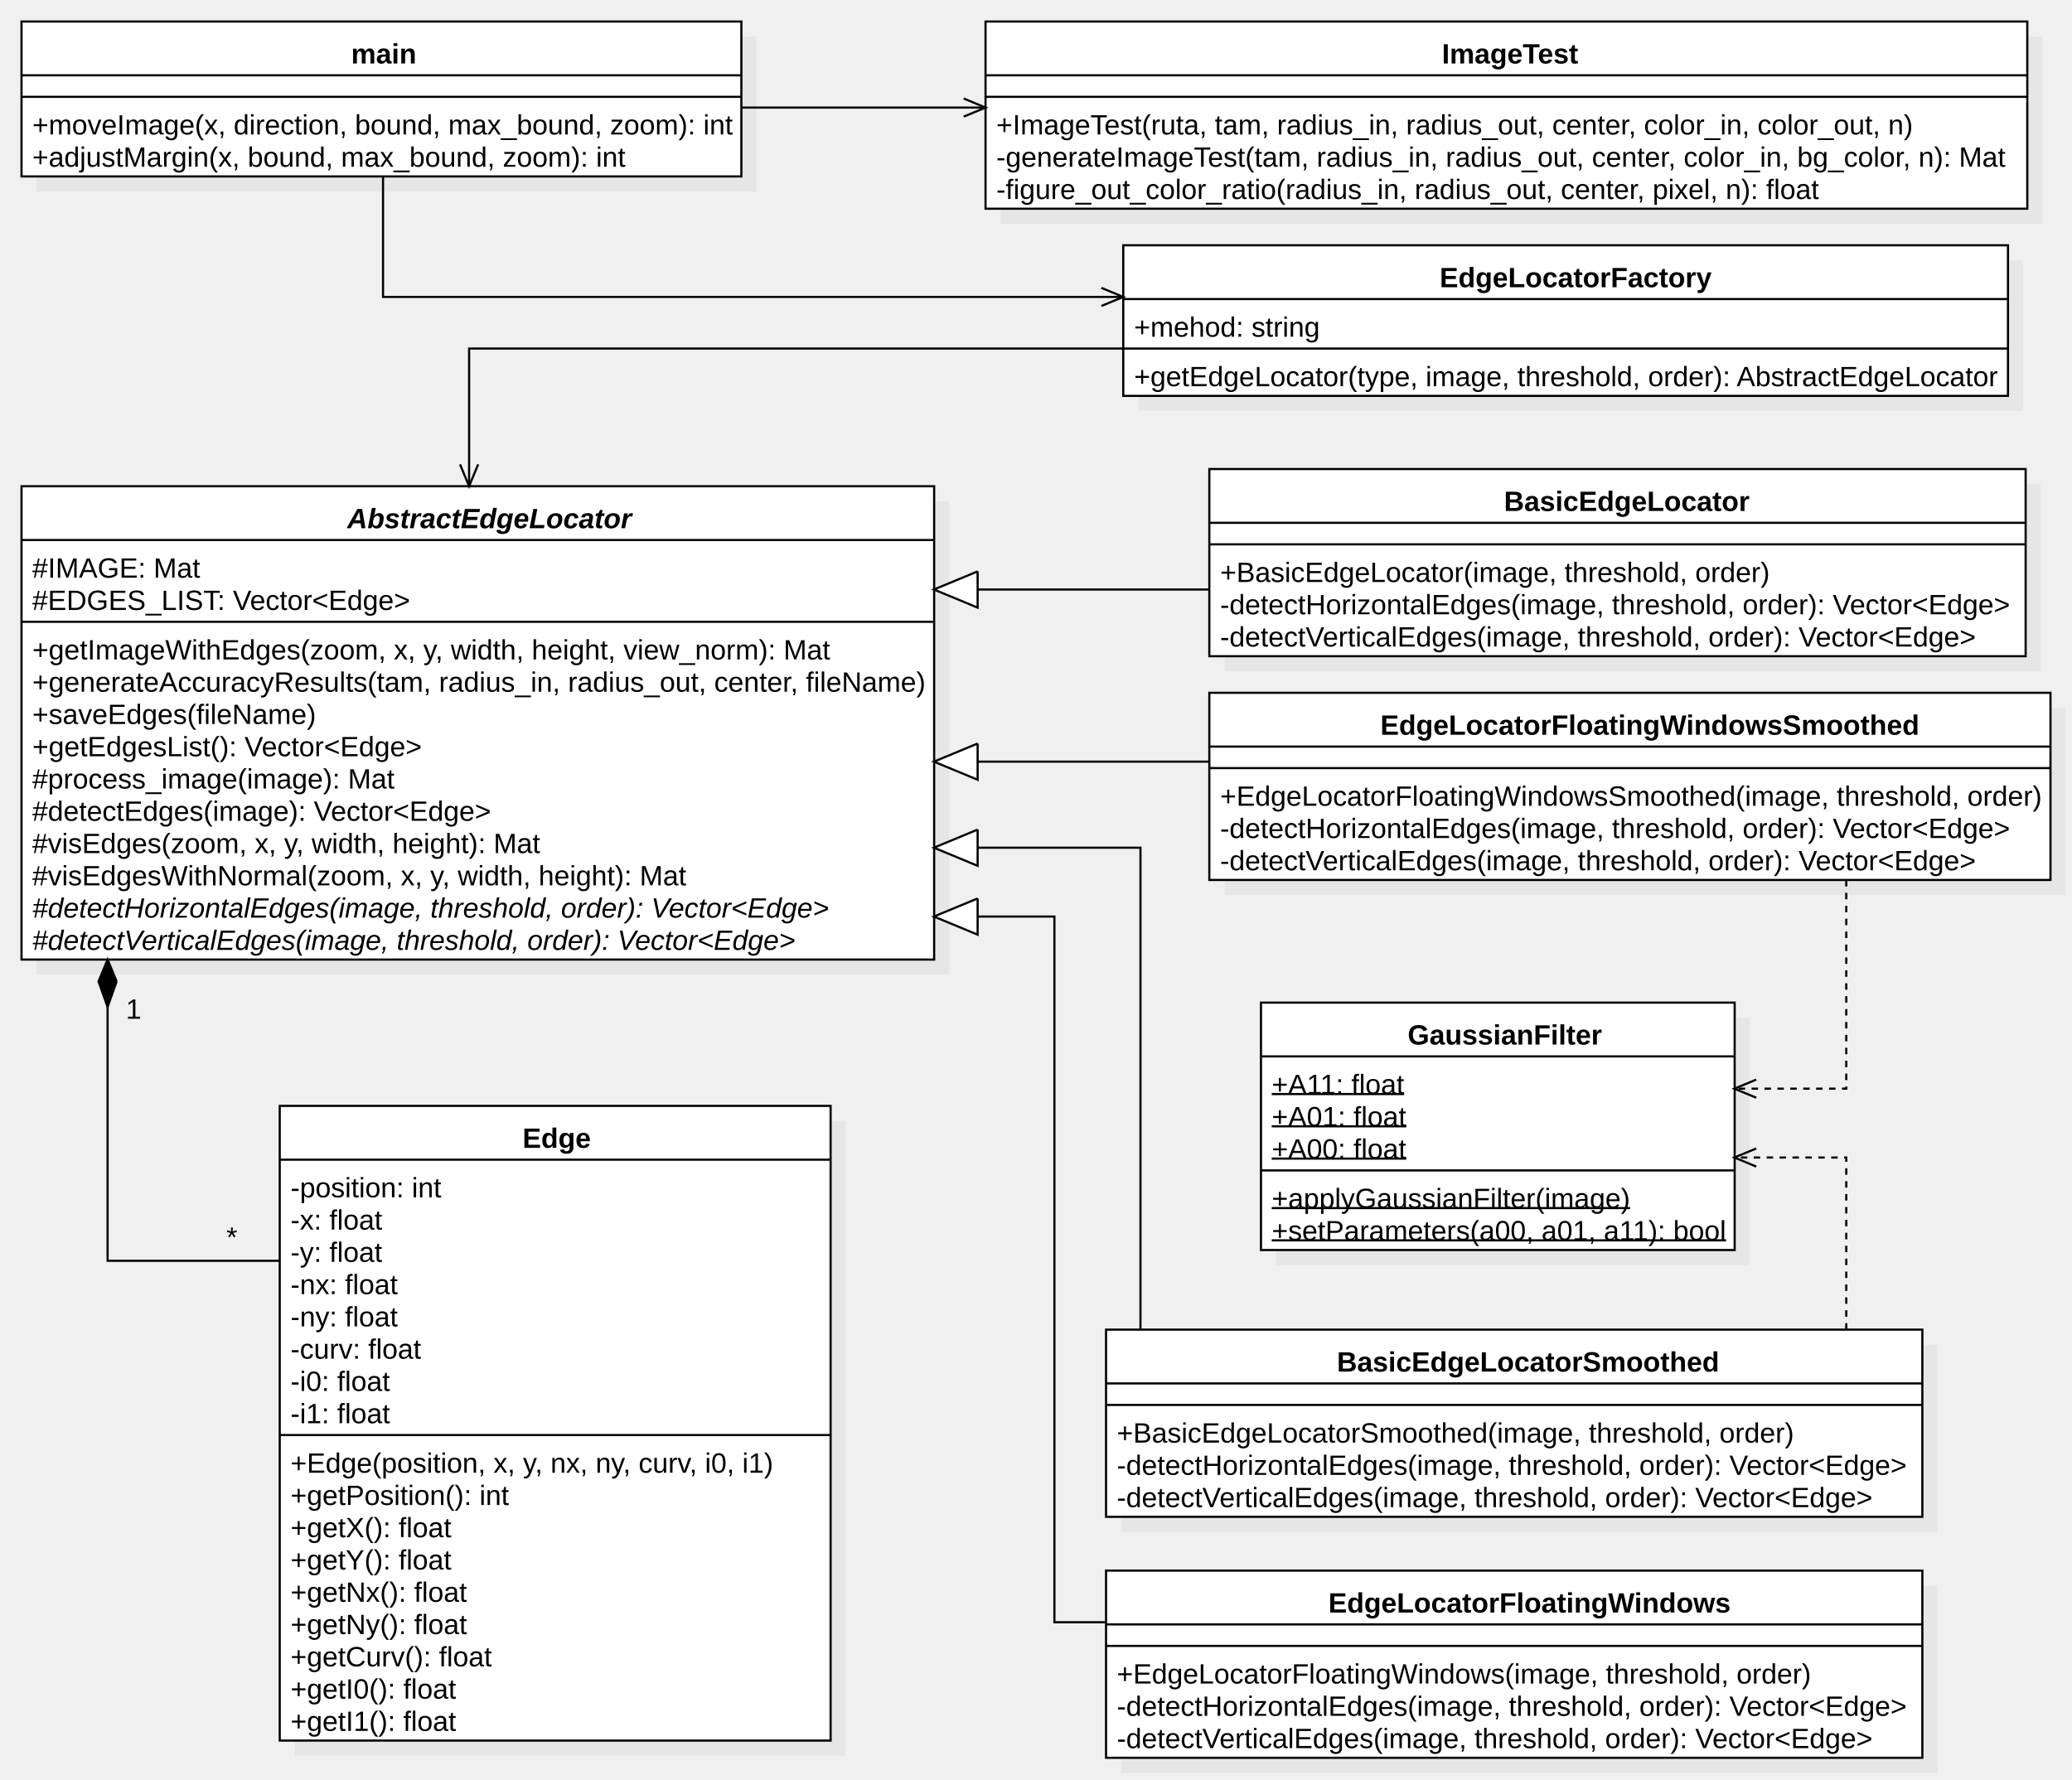
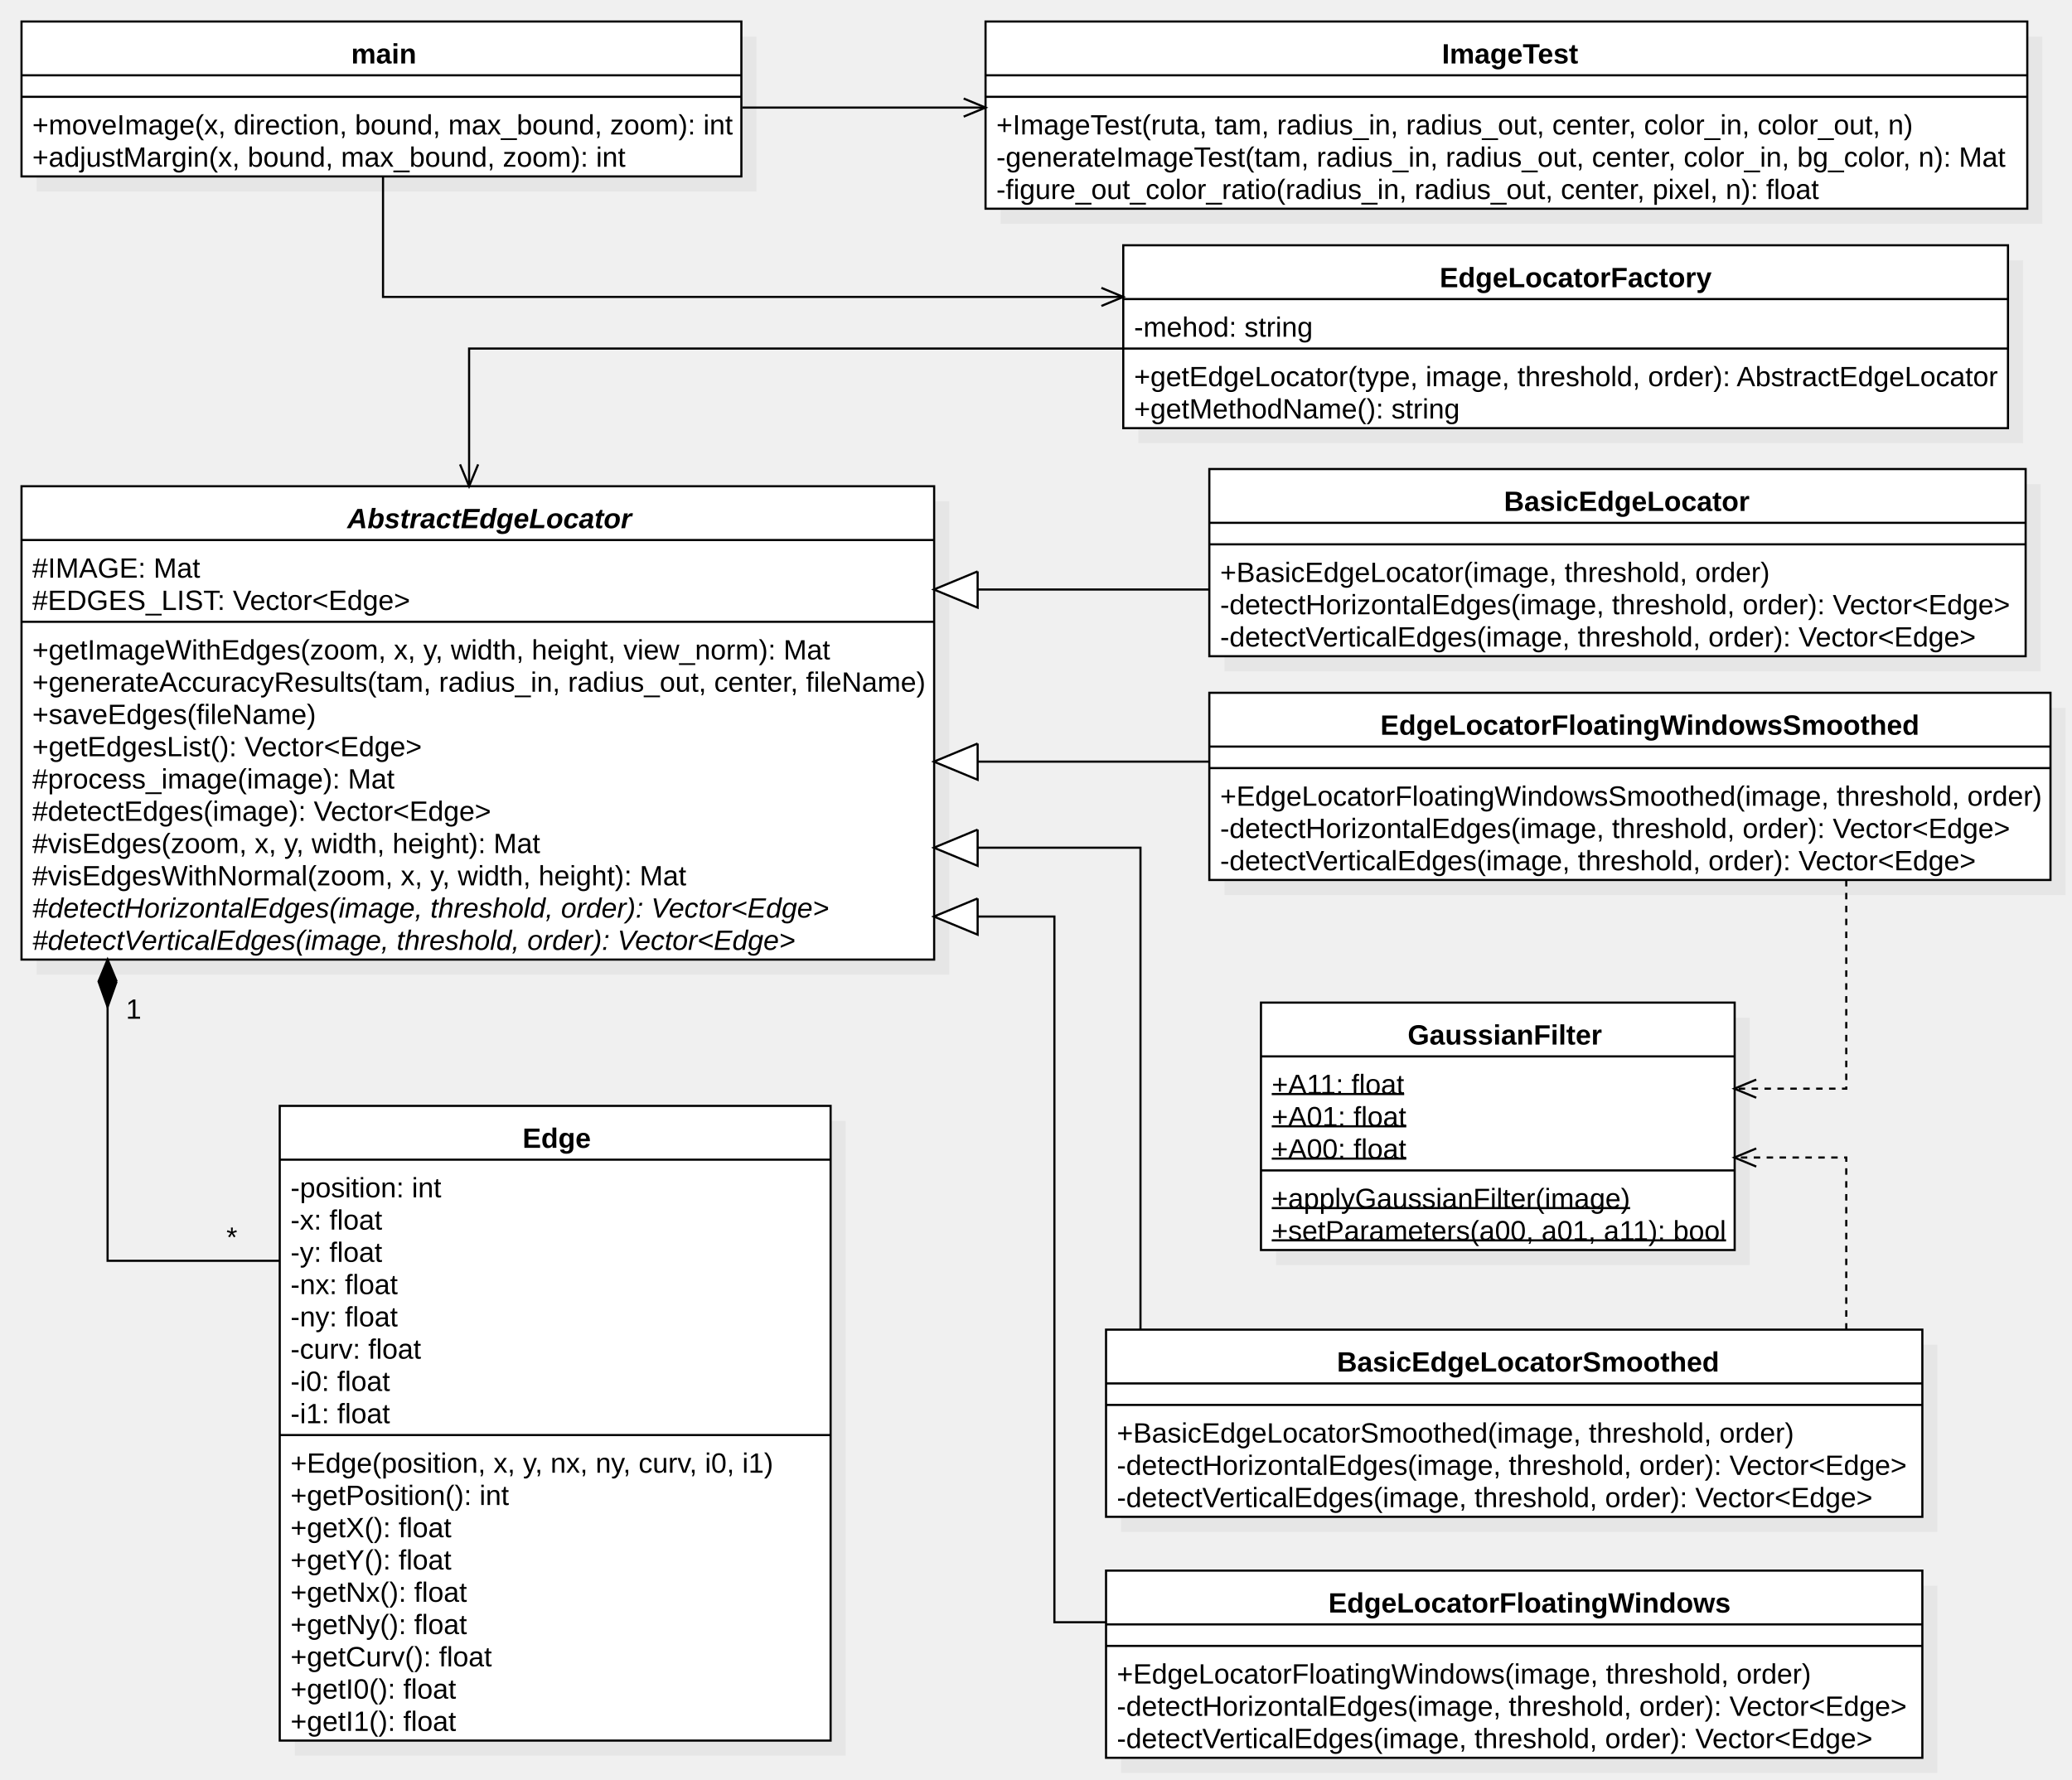
<svg xmlns="http://www.w3.org/2000/svg" version="1.1" width="962.9" height="827">
  <defs />
  <g>
    <g transform="translate(-22,-14) scale(1,1)">
      <rect fill="#C0C0C0" stroke="none" x="39" y="247" width="424.118" height="220" opacity="0.2" />
    </g>
    <g transform="translate(-22,-14) scale(1,1)">
      <rect fill="#ffffff" stroke="none" x="32" y="240" width="424.118" height="220" />
    </g>
    <g transform="translate(-22,-14) scale(1,1)">
      <path fill="none" stroke="#000000" d="M 32 240 L 456.118 240 L 456.118 460 L 32 460 L 32 240 Z Z" stroke-miterlimit="10" />
    </g>
    <g transform="translate(-22,-14) scale(1,1)">
      <path fill="none" stroke="#000000" d="M 32 265 L 456.118 265" stroke-miterlimit="10" />
    </g>
    <g transform="translate(-22,-14) scale(1,1)">
      <path fill="none" stroke="#000000" d="M 32 303 L 456.118 303" stroke-miterlimit="10" />
    </g>
    <g transform="translate(-22,-14) scale(1,1)">
      <g>
        <path fill="none" stroke="none" />
        <text fill="#000000" stroke="none" font-family="Arial" font-size="13px" font-style="italic" font-weight="bold" text-decoration="none" x="183.356" y="259.5">AbstractEdgeLocator</text>
      </g>
    </g>
    <g transform="translate(-22,-14) scale(1,1)">
      <g>
        <path fill="none" stroke="none" />
        <text fill="#000000" stroke="none" font-family="Arial" font-size="13px" font-style="normal" font-weight="normal" text-decoration="none" x="37" y="282.5">#IMAGE: Mat</text>
      </g>
    </g>
    <g transform="translate(-22,-14) scale(1,1)">
      <g>
        <path fill="none" stroke="none" />
        <text fill="#000000" stroke="none" font-family="Arial" font-size="13px" font-style="normal" font-weight="normal" text-decoration="none" x="37" y="297.5">#EDGES_LIST: Vector&lt;Edge&gt;</text>
      </g>
    </g>
    <g transform="translate(-22,-14) scale(1,1)">
      <g>
        <path fill="none" stroke="none" />
        <text fill="#000000" stroke="none" font-family="Arial" font-size="13px" font-style="normal" font-weight="normal" text-decoration="none" x="37" y="320.5">+getImageWithEdges(zoom, x, y, width, height, view_norm): Mat</text>
      </g>
    </g>
    <g transform="translate(-22,-14) scale(1,1)">
      <g>
        <path fill="none" stroke="none" />
        <text fill="#000000" stroke="none" font-family="Arial" font-size="13px" font-style="normal" font-weight="normal" text-decoration="none" x="37" y="335.5">+generateAccuracyResults(tam, radius_in, radius_out, center, fileName)</text>
      </g>
    </g>
    <g transform="translate(-22,-14) scale(1,1)">
      <g>
        <path fill="none" stroke="none" />
        <text fill="#000000" stroke="none" font-family="Arial" font-size="13px" font-style="normal" font-weight="normal" text-decoration="none" x="37" y="350.5">+saveEdges(fileName)</text>
      </g>
    </g>
    <g transform="translate(-22,-14) scale(1,1)">
      <g>
        <path fill="none" stroke="none" />
        <text fill="#000000" stroke="none" font-family="Arial" font-size="13px" font-style="normal" font-weight="normal" text-decoration="none" x="37" y="365.5">+getEdgesList(): Vector&lt;Edge&gt;</text>
      </g>
    </g>
    <g transform="translate(-22,-14) scale(1,1)">
      <g>
        <path fill="none" stroke="none" />
        <text fill="#000000" stroke="none" font-family="Arial" font-size="13px" font-style="normal" font-weight="normal" text-decoration="none" x="37" y="380.5">#process_image(image): Mat</text>
      </g>
    </g>
    <g transform="translate(-22,-14) scale(1,1)">
      <g>
        <path fill="none" stroke="none" />
        <text fill="#000000" stroke="none" font-family="Arial" font-size="13px" font-style="normal" font-weight="normal" text-decoration="none" x="37" y="395.5">#detectEdges(image): Vector&lt;Edge&gt;</text>
      </g>
    </g>
    <g transform="translate(-22,-14) scale(1,1)">
      <g>
        <path fill="none" stroke="none" />
        <text fill="#000000" stroke="none" font-family="Arial" font-size="13px" font-style="normal" font-weight="normal" text-decoration="none" x="37" y="410.5">#visEdges(zoom, x, y, width, height): Mat</text>
      </g>
    </g>
    <g transform="translate(-22,-14) scale(1,1)">
      <g>
        <path fill="none" stroke="none" />
        <text fill="#000000" stroke="none" font-family="Arial" font-size="13px" font-style="normal" font-weight="normal" text-decoration="none" x="37" y="425.5">#visEdgesWithNormal(zoom, x, y, width, height): Mat</text>
      </g>
    </g>
    <g transform="translate(-22,-14) scale(1,1)">
      <g>
        <path fill="none" stroke="none" />
        <text fill="#000000" stroke="none" font-family="Arial" font-size="13px" font-style="italic" font-weight="normal" text-decoration="none" x="37" y="440.5">#detectHorizontalEdges(image, threshold, order): Vector&lt;Edge&gt;</text>
      </g>
    </g>
    <g transform="translate(-22,-14) scale(1,1)">
      <g>
        <path fill="none" stroke="none" />
        <text fill="#000000" stroke="none" font-family="Arial" font-size="13px" font-style="italic" font-weight="normal" text-decoration="none" x="37" y="455.5">#detectVerticalEdges(image, threshold, order): Vector&lt;Edge&gt;</text>
      </g>
    </g>
    <g transform="translate(-22,-14) scale(1,1)">
      <rect fill="#C0C0C0" stroke="none" x="591" y="239" width="379.354" height="87" opacity="0.2" />
    </g>
    <g transform="translate(-22,-14) scale(1,1)">
      <rect fill="#ffffff" stroke="none" x="584" y="232" width="379.354" height="87" />
    </g>
    <g transform="translate(-22,-14) scale(1,1)">
      <path fill="none" stroke="#000000" d="M 584 232 L 963.354 232 L 963.354 319 L 584 319 L 584 232 Z Z" stroke-miterlimit="10" />
    </g>
    <g transform="translate(-22,-14) scale(1,1)">
      <path fill="none" stroke="#000000" d="M 584 257 L 963.354 257" stroke-miterlimit="10" />
    </g>
    <g transform="translate(-22,-14) scale(1,1)">
      <path fill="none" stroke="#000000" d="M 584 267 L 963.354 267" stroke-miterlimit="10" />
    </g>
    <g transform="translate(-22,-14) scale(1,1)">
      <g>
        <path fill="none" stroke="none" />
        <text fill="#000000" stroke="none" font-family="Arial" font-size="13px" font-style="normal" font-weight="bold" text-decoration="none" x="720.922" y="251.5">BasicEdgeLocator</text>
      </g>
    </g>
    <g transform="translate(-22,-14) scale(1,1)">
      <g>
        <path fill="none" stroke="none" />
        <text fill="#000000" stroke="none" font-family="Arial" font-size="13px" font-style="normal" font-weight="normal" text-decoration="none" x="589" y="284.5">+BasicEdgeLocator(image, threshold, order)</text>
      </g>
    </g>
    <g transform="translate(-22,-14) scale(1,1)">
      <g>
        <path fill="none" stroke="none" />
        <text fill="#000000" stroke="none" font-family="Arial" font-size="13px" font-style="normal" font-weight="normal" text-decoration="none" x="589" y="299.5">-detectHorizontalEdges(image, threshold, order): Vector&lt;Edge&gt;</text>
      </g>
    </g>
    <g transform="translate(-22,-14) scale(1,1)">
      <g>
        <path fill="none" stroke="none" />
        <text fill="#000000" stroke="none" font-family="Arial" font-size="13px" font-style="normal" font-weight="normal" text-decoration="none" x="589" y="314.5">-detectVerticalEdges(image, threshold, order): Vector&lt;Edge&gt;</text>
      </g>
    </g>
    <g transform="translate(-22,-14) scale(1,1)">
      <rect fill="#C0C0C0" stroke="none" x="543" y="639" width="379.354" height="87" opacity="0.2" />
    </g>
    <g transform="translate(-22,-14) scale(1,1)">
      <rect fill="#ffffff" stroke="none" x="536" y="632" width="379.354" height="87" />
    </g>
    <g transform="translate(-22,-14) scale(1,1)">
      <path fill="none" stroke="#000000" d="M 536 632 L 915.354 632 L 915.354 719 L 536 719 L 536 632 Z Z" stroke-miterlimit="10" />
    </g>
    <g transform="translate(-22,-14) scale(1,1)">
      <path fill="none" stroke="#000000" d="M 536 657 L 915.354 657" stroke-miterlimit="10" />
    </g>
    <g transform="translate(-22,-14) scale(1,1)">
      <path fill="none" stroke="#000000" d="M 536 667 L 915.354 667" stroke-miterlimit="10" />
    </g>
    <g transform="translate(-22,-14) scale(1,1)">
      <g>
        <path fill="none" stroke="none" />
        <text fill="#000000" stroke="none" font-family="Arial" font-size="13px" font-style="normal" font-weight="bold" text-decoration="none" x="643.291" y="651.5">BasicEdgeLocatorSmoothed</text>
      </g>
    </g>
    <g transform="translate(-22,-14) scale(1,1)">
      <g>
        <path fill="none" stroke="none" />
        <text fill="#000000" stroke="none" font-family="Arial" font-size="13px" font-style="normal" font-weight="normal" text-decoration="none" x="541" y="684.5">+BasicEdgeLocatorSmoothed(image, threshold, order)</text>
      </g>
    </g>
    <g transform="translate(-22,-14) scale(1,1)">
      <g>
        <path fill="none" stroke="none" />
        <text fill="#000000" stroke="none" font-family="Arial" font-size="13px" font-style="normal" font-weight="normal" text-decoration="none" x="541" y="699.5">-detectHorizontalEdges(image, threshold, order): Vector&lt;Edge&gt;</text>
      </g>
    </g>
    <g transform="translate(-22,-14) scale(1,1)">
      <g>
        <path fill="none" stroke="none" />
        <text fill="#000000" stroke="none" font-family="Arial" font-size="13px" font-style="normal" font-weight="normal" text-decoration="none" x="541" y="714.5">-detectVerticalEdges(image, threshold, order): Vector&lt;Edge&gt;</text>
      </g>
    </g>
    <g transform="translate(-22,-14) scale(1,1)">
      <rect fill="#C0C0C0" stroke="none" x="591" y="343" width="390.9" height="87" opacity="0.2" />
    </g>
    <g transform="translate(-22,-14) scale(1,1)">
      <rect fill="#ffffff" stroke="none" x="584" y="336" width="390.9" height="87" />
    </g>
    <g transform="translate(-22,-14) scale(1,1)">
      <path fill="none" stroke="#000000" d="M 584 336 L 974.9 336 L 974.9 423 L 584 423 L 584 336 Z Z" stroke-miterlimit="10" />
    </g>
    <g transform="translate(-22,-14) scale(1,1)">
      <path fill="none" stroke="#000000" d="M 584 361 L 974.9 361" stroke-miterlimit="10" />
    </g>
    <g transform="translate(-22,-14) scale(1,1)">
      <path fill="none" stroke="#000000" d="M 584 371 L 974.9 371" stroke-miterlimit="10" />
    </g>
    <g transform="translate(-22,-14) scale(1,1)">
      <g>
        <path fill="none" stroke="none" />
        <text fill="#000000" stroke="none" font-family="Arial" font-size="13px" font-style="normal" font-weight="bold" text-decoration="none" x="663.466" y="355.5">EdgeLocatorFloatingWindowsSmoothed</text>
      </g>
    </g>
    <g transform="translate(-22,-14) scale(1,1)">
      <g>
        <path fill="none" stroke="none" />
        <text fill="#000000" stroke="none" font-family="Arial" font-size="13px" font-style="normal" font-weight="normal" text-decoration="none" x="589" y="388.5">+EdgeLocatorFloatingWindowsSmoothed(image, threshold, order)</text>
      </g>
    </g>
    <g transform="translate(-22,-14) scale(1,1)">
      <g>
        <path fill="none" stroke="none" />
        <text fill="#000000" stroke="none" font-family="Arial" font-size="13px" font-style="normal" font-weight="normal" text-decoration="none" x="589" y="403.5">-detectHorizontalEdges(image, threshold, order): Vector&lt;Edge&gt;</text>
      </g>
    </g>
    <g transform="translate(-22,-14) scale(1,1)">
      <g>
        <path fill="none" stroke="none" />
        <text fill="#000000" stroke="none" font-family="Arial" font-size="13px" font-style="normal" font-weight="normal" text-decoration="none" x="589" y="418.5">-detectVerticalEdges(image, threshold, order): Vector&lt;Edge&gt;</text>
      </g>
    </g>
    <g transform="translate(-22,-14) scale(1,1)">
      <path fill="none" stroke="#000000" d="M 584 288 L 456 288" stroke-miterlimit="10" />
    </g>
    <g transform="translate(-22,-14) scale(1,1)">
      <path fill="#FFFFFF" stroke="none" d="M 476.325 279.581 L 456 288 L 476.325 296.419" />
    </g>
    <g transform="translate(-22,-14) scale(1,1)">
      <path fill="none" stroke="#000000" d="M 476.325 279.581 L 456 288 L 476.325 296.419 L 476.325 279.581" stroke-miterlimit="10" />
    </g>
    <g transform="translate(-22,-14) scale(1,1)">
      <path fill="none" stroke="#000000" d="M 552 632 L 552 408 L 456 408" stroke-miterlimit="10" />
    </g>
    <g transform="translate(-22,-14) scale(1,1)">
      <path fill="#FFFFFF" stroke="none" d="M 476.325 399.581 L 456 408 L 476.325 416.419" />
    </g>
    <g transform="translate(-22,-14) scale(1,1)">
      <path fill="none" stroke="#000000" d="M 476.325 399.581 L 456 408 L 476.325 416.419 L 476.325 399.581" stroke-miterlimit="10" />
    </g>
    <g transform="translate(-22,-14) scale(1,1)">
      <path fill="none" stroke="#000000" d="M 584 368 L 456 368" stroke-miterlimit="10" />
    </g>
    <g transform="translate(-22,-14) scale(1,1)">
      <path fill="#FFFFFF" stroke="none" d="M 476.325 359.581 L 456 368 L 476.325 376.419" />
    </g>
    <g transform="translate(-22,-14) scale(1,1)">
      <path fill="none" stroke="#000000" d="M 476.325 359.581 L 456 368 L 476.325 376.419 L 476.325 359.581" stroke-miterlimit="10" />
    </g>
    <g transform="translate(-22,-14) scale(1,1)">
      <rect fill="#C0C0C0" stroke="none" x="615" y="487" width="220.136" height="115" opacity="0.2" />
    </g>
    <g transform="translate(-22,-14) scale(1,1)">
      <rect fill="#ffffff" stroke="none" x="608" y="480" width="220.136" height="115" />
    </g>
    <g transform="translate(-22,-14) scale(1,1)">
      <path fill="none" stroke="#000000" d="M 608 480 L 828.136 480 L 828.136 595 L 608 595 L 608 480 Z Z" stroke-miterlimit="10" />
    </g>
    <g transform="translate(-22,-14) scale(1,1)">
      <path fill="none" stroke="#000000" d="M 608 505 L 828.136 505" stroke-miterlimit="10" />
    </g>
    <g transform="translate(-22,-14) scale(1,1)">
      <path fill="none" stroke="#000000" d="M 608 558 L 828.136 558" stroke-miterlimit="10" />
    </g>
    <g transform="translate(-22,-14) scale(1,1)">
      <g>
        <path fill="none" stroke="none" />
        <text fill="#000000" stroke="none" font-family="Arial" font-size="13px" font-style="normal" font-weight="bold" text-decoration="none" x="676.164" y="499.5">GaussianFilter</text>
      </g>
    </g>
    <g transform="translate(-22,-14) scale(1,1)">
      <g>
        <path fill="none" stroke="none" />
        <text fill="#000000" stroke="none" font-family="Arial" font-size="13px" font-style="normal" font-weight="normal" text-decoration="none" x="613" y="522.5">+A11: float</text>
        <path fill="none" stroke="#000000" d="M 613 522.5 L 674.553 522.5" stroke-miterlimit="10" />
      </g>
    </g>
    <g transform="translate(-22,-14) scale(1,1)">
      <g>
        <path fill="none" stroke="none" />
        <text fill="#000000" stroke="none" font-family="Arial" font-size="13px" font-style="normal" font-weight="normal" text-decoration="none" x="613" y="537.5">+A01: float</text>
        <path fill="none" stroke="#000000" d="M 613 537.5 L 675.518 537.5" stroke-miterlimit="10" />
      </g>
    </g>
    <g transform="translate(-22,-14) scale(1,1)">
      <g>
        <path fill="none" stroke="none" />
        <text fill="#000000" stroke="none" font-family="Arial" font-size="13px" font-style="normal" font-weight="normal" text-decoration="none" x="613" y="552.5">+A00: float</text>
        <path fill="none" stroke="#000000" d="M 613 552.5 L 675.518 552.5" stroke-miterlimit="10" />
      </g>
    </g>
    <g transform="translate(-22,-14) scale(1,1)">
      <g>
        <path fill="none" stroke="none" />
        <text fill="#000000" stroke="none" font-family="Arial" font-size="13px" font-style="normal" font-weight="normal" text-decoration="none" x="613" y="575.5">+applyGaussianFilter(image)</text>
        <path fill="none" stroke="#000000" d="M 613 575.5 L 779.543 575.5" stroke-miterlimit="10" />
      </g>
    </g>
    <g transform="translate(-22,-14) scale(1,1)">
      <g>
        <path fill="none" stroke="none" />
        <text fill="#000000" stroke="none" font-family="Arial" font-size="13px" font-style="normal" font-weight="normal" text-decoration="none" x="613" y="590.5">+setParameters(a00, a01, a11): bool</text>
        <path fill="none" stroke="#000000" d="M 613 590.5 L 824.136 590.5" stroke-miterlimit="10" />
      </g>
    </g>
    <g transform="translate(-22,-14) scale(1,1)">
      <rect fill="#C0C0C0" stroke="none" x="159" y="535" width="256" height="295" opacity="0.2" />
    </g>
    <g transform="translate(-22,-14) scale(1,1)">
      <rect fill="#ffffff" stroke="none" x="152" y="528" width="256" height="295" />
    </g>
    <g transform="translate(-22,-14) scale(1,1)">
      <path fill="none" stroke="#000000" d="M 152 528 L 408 528 L 408 823 L 152 823 L 152 528 Z Z" stroke-miterlimit="10" />
    </g>
    <g transform="translate(-22,-14) scale(1,1)">
      <path fill="none" stroke="#000000" d="M 152 553 L 408 553" stroke-miterlimit="10" />
    </g>
    <g transform="translate(-22,-14) scale(1,1)">
      <path fill="none" stroke="#000000" d="M 152 681 L 408 681" stroke-miterlimit="10" />
    </g>
    <g transform="translate(-22,-14) scale(1,1)">
      <g>
        <path fill="none" stroke="none" />
        <text fill="#000000" stroke="none" font-family="Arial" font-size="13px" font-style="normal" font-weight="bold" text-decoration="none" x="264.82" y="547.5">Edge</text>
      </g>
    </g>
    <g transform="translate(-22,-14) scale(1,1)">
      <g>
        <path fill="none" stroke="none" />
        <text fill="#000000" stroke="none" font-family="Arial" font-size="13px" font-style="normal" font-weight="normal" text-decoration="none" x="157" y="570.5">-position: int</text>
      </g>
    </g>
    <g transform="translate(-22,-14) scale(1,1)">
      <g>
        <path fill="none" stroke="none" />
        <text fill="#000000" stroke="none" font-family="Arial" font-size="13px" font-style="normal" font-weight="normal" text-decoration="none" x="157" y="585.5">-x: float</text>
      </g>
    </g>
    <g transform="translate(-22,-14) scale(1,1)">
      <g>
        <path fill="none" stroke="none" />
        <text fill="#000000" stroke="none" font-family="Arial" font-size="13px" font-style="normal" font-weight="normal" text-decoration="none" x="157" y="600.5">-y: float</text>
      </g>
    </g>
    <g transform="translate(-22,-14) scale(1,1)">
      <g>
        <path fill="none" stroke="none" />
        <text fill="#000000" stroke="none" font-family="Arial" font-size="13px" font-style="normal" font-weight="normal" text-decoration="none" x="157" y="615.5">-nx: float</text>
      </g>
    </g>
    <g transform="translate(-22,-14) scale(1,1)">
      <g>
        <path fill="none" stroke="none" />
        <text fill="#000000" stroke="none" font-family="Arial" font-size="13px" font-style="normal" font-weight="normal" text-decoration="none" x="157" y="630.5">-ny: float</text>
      </g>
    </g>
    <g transform="translate(-22,-14) scale(1,1)">
      <g>
        <path fill="none" stroke="none" />
        <text fill="#000000" stroke="none" font-family="Arial" font-size="13px" font-style="normal" font-weight="normal" text-decoration="none" x="157" y="645.5">-curv: float</text>
      </g>
    </g>
    <g transform="translate(-22,-14) scale(1,1)">
      <g>
        <path fill="none" stroke="none" />
        <text fill="#000000" stroke="none" font-family="Arial" font-size="13px" font-style="normal" font-weight="normal" text-decoration="none" x="157" y="660.5">-i0: float</text>
      </g>
    </g>
    <g transform="translate(-22,-14) scale(1,1)">
      <g>
        <path fill="none" stroke="none" />
        <text fill="#000000" stroke="none" font-family="Arial" font-size="13px" font-style="normal" font-weight="normal" text-decoration="none" x="157" y="675.5">-i1: float</text>
      </g>
    </g>
    <g transform="translate(-22,-14) scale(1,1)">
      <g>
        <path fill="none" stroke="none" />
        <text fill="#000000" stroke="none" font-family="Arial" font-size="13px" font-style="normal" font-weight="normal" text-decoration="none" x="157" y="698.5">+Edge(position, x, y, nx, ny, curv, i0, i1)</text>
      </g>
    </g>
    <g transform="translate(-22,-14) scale(1,1)">
      <g>
        <path fill="none" stroke="none" />
        <text fill="#000000" stroke="none" font-family="Arial" font-size="13px" font-style="normal" font-weight="normal" text-decoration="none" x="157" y="713.5">+getPosition(): int</text>
      </g>
    </g>
    <g transform="translate(-22,-14) scale(1,1)">
      <g>
        <path fill="none" stroke="none" />
        <text fill="#000000" stroke="none" font-family="Arial" font-size="13px" font-style="normal" font-weight="normal" text-decoration="none" x="157" y="728.5">+getX(): float</text>
      </g>
    </g>
    <g transform="translate(-22,-14) scale(1,1)">
      <g>
        <path fill="none" stroke="none" />
        <text fill="#000000" stroke="none" font-family="Arial" font-size="13px" font-style="normal" font-weight="normal" text-decoration="none" x="157" y="743.5">+getY(): float</text>
      </g>
    </g>
    <g transform="translate(-22,-14) scale(1,1)">
      <g>
        <path fill="none" stroke="none" />
        <text fill="#000000" stroke="none" font-family="Arial" font-size="13px" font-style="normal" font-weight="normal" text-decoration="none" x="157" y="758.5">+getNx(): float</text>
      </g>
    </g>
    <g transform="translate(-22,-14) scale(1,1)">
      <g>
        <path fill="none" stroke="none" />
        <text fill="#000000" stroke="none" font-family="Arial" font-size="13px" font-style="normal" font-weight="normal" text-decoration="none" x="157" y="773.5">+getNy(): float</text>
      </g>
    </g>
    <g transform="translate(-22,-14) scale(1,1)">
      <g>
        <path fill="none" stroke="none" />
        <text fill="#000000" stroke="none" font-family="Arial" font-size="13px" font-style="normal" font-weight="normal" text-decoration="none" x="157" y="788.5">+getCurv(): float</text>
      </g>
    </g>
    <g transform="translate(-22,-14) scale(1,1)">
      <g>
        <path fill="none" stroke="none" />
        <text fill="#000000" stroke="none" font-family="Arial" font-size="13px" font-style="normal" font-weight="normal" text-decoration="none" x="157" y="803.5">+getI0(): float</text>
      </g>
    </g>
    <g transform="translate(-22,-14) scale(1,1)">
      <g>
        <path fill="none" stroke="none" />
        <text fill="#000000" stroke="none" font-family="Arial" font-size="13px" font-style="normal" font-weight="normal" text-decoration="none" x="157" y="818.5">+getI1(): float</text>
      </g>
    </g>
    <g transform="translate(-22,-14) scale(1,1)">
      <path fill="none" stroke="#000000" d="M 152 600 L 72 600 L 72 460" stroke-miterlimit="10" />
    </g>
    <g transform="translate(-22,-14) scale(1,1)">
      <path fill="#000000" stroke="none" d="M 76.21 470.163 L 72 460 L 67.79 470.163 L 72 482" />
    </g>
    <g transform="translate(-22,-14) scale(1,1)">
      <path fill="none" stroke="#000000" d="M 76.21 470.163 L 72 460 L 67.79 470.163 L 72 482 L 76.21 470.163" stroke-miterlimit="10" />
    </g>
    <g transform="translate(-22,-14) scale(1,1)">
      <g>
        <path fill="none" stroke="none" />
        <text fill="#000000" stroke="none" font-family="Arial" font-size="13px" font-style="normal" font-weight="normal" text-decoration="none" x="127.22" y="593.5">*</text>
      </g>
    </g>
    <g transform="translate(-22,-14) scale(1,1)">
      <g>
        <path fill="none" stroke="none" />
        <text fill="#000000" stroke="none" font-family="Arial" font-size="13px" font-style="normal" font-weight="normal" text-decoration="none" x="80.5" y="487.5">1</text>
      </g>
    </g>
    <g transform="translate(-22,-14) scale(1,1)">
      <rect fill="#C0C0C0" stroke="none" x="487" y="31" width="484.122" height="87" opacity="0.2" />
    </g>
    <g transform="translate(-22,-14) scale(1,1)">
      <rect fill="#ffffff" stroke="none" x="480" y="24" width="484.122" height="87" />
    </g>
    <g transform="translate(-22,-14) scale(1,1)">
      <path fill="none" stroke="#000000" d="M 480 24 L 964.122 24 L 964.122 111 L 480 111 L 480 24 Z Z" stroke-miterlimit="10" />
    </g>
    <g transform="translate(-22,-14) scale(1,1)">
      <path fill="none" stroke="#000000" d="M 480 49 L 964.122 49" stroke-miterlimit="10" />
    </g>
    <g transform="translate(-22,-14) scale(1,1)">
      <path fill="none" stroke="#000000" d="M 480 59 L 964.122 59" stroke-miterlimit="10" />
    </g>
    <g transform="translate(-22,-14) scale(1,1)">
      <g>
        <path fill="none" stroke="none" />
        <text fill="#000000" stroke="none" font-family="Arial" font-size="13px" font-style="normal" font-weight="bold" text-decoration="none" x="692.075" y="43.5">ImageTest</text>
      </g>
    </g>
    <g transform="translate(-22,-14) scale(1,1)">
      <g>
        <path fill="none" stroke="none" />
        <text fill="#000000" stroke="none" font-family="Arial" font-size="13px" font-style="normal" font-weight="normal" text-decoration="none" x="485" y="76.5">+ImageTest(ruta, tam, radius_in, radius_out, center, color_in, color_out, n)</text>
      </g>
    </g>
    <g transform="translate(-22,-14) scale(1,1)">
      <g>
        <path fill="none" stroke="none" />
        <text fill="#000000" stroke="none" font-family="Arial" font-size="13px" font-style="normal" font-weight="normal" text-decoration="none" x="485" y="91.5">-generateImageTest(tam, radius_in, radius_out, center, color_in, bg_color, n): Mat</text>
      </g>
    </g>
    <g transform="translate(-22,-14) scale(1,1)">
      <g>
        <path fill="none" stroke="none" />
        <text fill="#000000" stroke="none" font-family="Arial" font-size="13px" font-style="normal" font-weight="normal" text-decoration="none" x="485" y="106.5">-figure_out_color_ratio(radius_in, radius_out, center, pixel, n): float</text>
      </g>
    </g>
    <g transform="translate(-22,-14) scale(1,1)">
      <rect fill="#C0C0C0" stroke="none" x="39" y="31" width="334.533" height="72" opacity="0.2" />
    </g>
    <g transform="translate(-22,-14) scale(1,1)">
      <rect fill="#ffffff" stroke="none" x="32" y="24" width="334.533" height="72" />
    </g>
    <g transform="translate(-22,-14) scale(1,1)">
      <path fill="none" stroke="#000000" d="M 32 24 L 366.533 24 L 366.533 96 L 32 96 L 32 24 Z Z" stroke-miterlimit="10" />
    </g>
    <g transform="translate(-22,-14) scale(1,1)">
      <path fill="none" stroke="#000000" d="M 32 49 L 366.533 49" stroke-miterlimit="10" />
    </g>
    <g transform="translate(-22,-14) scale(1,1)">
      <path fill="none" stroke="#000000" d="M 32 59 L 366.533 59" stroke-miterlimit="10" />
    </g>
    <g transform="translate(-22,-14) scale(1,1)">
      <g>
        <path fill="none" stroke="none" />
        <text fill="#000000" stroke="none" font-family="Arial" font-size="13px" font-style="normal" font-weight="bold" text-decoration="none" x="185.178" y="43.5">main</text>
      </g>
    </g>
    <g transform="translate(-22,-14) scale(1,1)">
      <g>
        <path fill="none" stroke="none" />
        <text fill="#000000" stroke="none" font-family="Arial" font-size="13px" font-style="normal" font-weight="normal" text-decoration="none" x="37" y="76.5">+moveImage(x, direction, bound, max_bound, zoom): int</text>
      </g>
    </g>
    <g transform="translate(-22,-14) scale(1,1)">
      <g>
        <path fill="none" stroke="none" />
        <text fill="#000000" stroke="none" font-family="Arial" font-size="13px" font-style="normal" font-weight="normal" text-decoration="none" x="37" y="91.5">+adjustMargin(x, bound, max_bound, zoom): int</text>
      </g>
    </g>
    <g transform="translate(-22,-14) scale(1,1)">
      <rect fill="#C0C0C0" stroke="none" x="543" y="751" width="379.354" height="87" opacity="0.2" />
    </g>
    <g transform="translate(-22,-14) scale(1,1)">
      <rect fill="#ffffff" stroke="none" x="536" y="744" width="379.354" height="87" />
    </g>
    <g transform="translate(-22,-14) scale(1,1)">
      <path fill="none" stroke="#000000" d="M 536 744 L 915.354 744 L 915.354 831 L 536 831 L 536 744 Z Z" stroke-miterlimit="10" />
    </g>
    <g transform="translate(-22,-14) scale(1,1)">
      <path fill="none" stroke="#000000" d="M 536 769 L 915.354 769" stroke-miterlimit="10" />
    </g>
    <g transform="translate(-22,-14) scale(1,1)">
      <path fill="none" stroke="#000000" d="M 536 779 L 915.354 779" stroke-miterlimit="10" />
    </g>
    <g transform="translate(-22,-14) scale(1,1)">
      <g>
        <path fill="none" stroke="none" />
        <text fill="#000000" stroke="none" font-family="Arial" font-size="13px" font-style="normal" font-weight="bold" text-decoration="none" x="639.323" y="763.5">EdgeLocatorFloatingWindows</text>
      </g>
    </g>
    <g transform="translate(-22,-14) scale(1,1)">
      <g>
        <path fill="none" stroke="none" />
        <text fill="#000000" stroke="none" font-family="Arial" font-size="13px" font-style="normal" font-weight="normal" text-decoration="none" x="541" y="796.5">+EdgeLocatorFloatingWindows(image, threshold, order)</text>
      </g>
    </g>
    <g transform="translate(-22,-14) scale(1,1)">
      <g>
        <path fill="none" stroke="none" />
        <text fill="#000000" stroke="none" font-family="Arial" font-size="13px" font-style="normal" font-weight="normal" text-decoration="none" x="541" y="811.5">-detectHorizontalEdges(image, threshold, order): Vector&lt;Edge&gt;</text>
      </g>
    </g>
    <g transform="translate(-22,-14) scale(1,1)">
      <g>
        <path fill="none" stroke="none" />
        <text fill="#000000" stroke="none" font-family="Arial" font-size="13px" font-style="normal" font-weight="normal" text-decoration="none" x="541" y="826.5">-detectVerticalEdges(image, threshold, order): Vector&lt;Edge&gt;</text>
      </g>
    </g>
    <g transform="translate(-22,-14) scale(1,1)">
      <path fill="none" stroke="#000000" d="M 536 768 L 512 768 L 512 440 L 456 440" stroke-miterlimit="10" />
    </g>
    <g transform="translate(-22,-14) scale(1,1)">
      <path fill="#FFFFFF" stroke="none" d="M 476.325 431.581 L 456 440 L 476.325 448.419" />
    </g>
    <g transform="translate(-22,-14) scale(1,1)">
      <path fill="none" stroke="#000000" d="M 476.325 431.581 L 456 440 L 476.325 448.419 L 476.325 431.581" stroke-miterlimit="10" />
    </g>
    <g transform="translate(-22,-14) scale(1,1)">
-       <rect fill="#C0C0C0" stroke="none" x="551" y="135" width="411.149" height="70" opacity="0.2" />
-     </g>
-     <g transform="translate(-22,-14) scale(1,1)">
-       <rect fill="#ffffff" stroke="none" x="544" y="128" width="411.149" height="70" />
-     </g>
-     <g transform="translate(-22,-14) scale(1,1)">
-       <path fill="none" stroke="#000000" d="M 544 128 L 955.149 128 L 955.149 198 L 544 198 L 544 128 Z Z" stroke-miterlimit="10" />
+       <rect fill="#C0C0C0" stroke="none" x="551" y="135" width="411.149" height="85" opacity="0.2" />
+     </g>
+     <g transform="translate(-22,-14) scale(1,1)">
+       <rect fill="#ffffff" stroke="none" x="544" y="128" width="411.149" height="85" />
+     </g>
+     <g transform="translate(-22,-14) scale(1,1)">
+       <path fill="none" stroke="#000000" d="M 544 128 L 955.149 128 L 955.149 213 L 544 213 L 544 128 Z Z" stroke-miterlimit="10" />
    </g>
    <g transform="translate(-22,-14) scale(1,1)">
      <path fill="none" stroke="#000000" d="M 544 153 L 955.149 153" stroke-miterlimit="10" />
    </g>
    <g transform="translate(-22,-14) scale(1,1)">
      <path fill="none" stroke="#000000" d="M 544 176 L 955.149 176" stroke-miterlimit="10" />
    </g>
    <g transform="translate(-22,-14) scale(1,1)">
      <g>
        <path fill="none" stroke="none" />
        <text fill="#000000" stroke="none" font-family="Arial" font-size="13px" font-style="normal" font-weight="bold" text-decoration="none" x="691.043" y="147.5">EdgeLocatorFactory</text>
      </g>
    </g>
    <g transform="translate(-22,-14) scale(1,1)">
      <g>
        <path fill="none" stroke="none" />
-         <text fill="#000000" stroke="none" font-family="Arial" font-size="13px" font-style="normal" font-weight="normal" text-decoration="none" x="549" y="170.5">+mehod: string</text>
+         <text fill="#000000" stroke="none" font-family="Arial" font-size="13px" font-style="normal" font-weight="normal" text-decoration="none" x="549" y="170.5">-mehod: string</text>
      </g>
    </g>
    <g transform="translate(-22,-14) scale(1,1)">
      <g>
        <path fill="none" stroke="none" />
        <text fill="#000000" stroke="none" font-family="Arial" font-size="13px" font-style="normal" font-weight="normal" text-decoration="none" x="549" y="193.5">+getEdgeLocator(type, image, threshold, order): AbstractEdgeLocator</text>
+       </g>
+     </g>
+     <g transform="translate(-22,-14) scale(1,1)">
+       <g>
+         <path fill="none" stroke="none" />
+         <text fill="#000000" stroke="none" font-family="Arial" font-size="13px" font-style="normal" font-weight="normal" text-decoration="none" x="549" y="208.5">+getMethodName(): string</text>
      </g>
    </g>
    <g transform="translate(-22,-14) scale(1,1)">
      <path fill="none" stroke="#000000" d="M 200 96 L 200 152 L 544 152" stroke-miterlimit="10" />
    </g>
    <g transform="translate(-22,-14) scale(1,1)">
      <path fill="none" stroke="#000000" d="M 533.837 156.21 L 544 152 L 533.837 147.79" stroke-miterlimit="10" />
    </g>
    <g transform="translate(-22,-14) scale(1,1)">
      <path fill="none" stroke="#000000" d="M 367 64 L 480 64" stroke-miterlimit="10" />
    </g>
    <g transform="translate(-22,-14) scale(1,1)">
      <path fill="none" stroke="#000000" d="M 469.837 68.21 L 480 64 L 469.837 59.79" stroke-miterlimit="10" />
    </g>
    <g transform="translate(-22,-14) scale(1,1)">
      <path fill="none" stroke="#000000" d="M 544 176 L 240 176 L 240 240" stroke-miterlimit="10" />
    </g>
    <g transform="translate(-22,-14) scale(1,1)">
      <path fill="none" stroke="#000000" d="M 235.79 229.837 L 240 240 L 244.21 229.837" stroke-miterlimit="10" />
    </g>
    <g transform="translate(-22,-14) scale(1,1)">
      <path fill="none" stroke="#000000" d="M 880 423 L 880 520 L 828 520" stroke-miterlimit="10" stroke-dasharray="3" />
    </g>
    <g transform="translate(-22,-14) scale(1,1)">
      <path fill="none" stroke="#000000" d="M 838.163 515.79 L 828 520 L 838.163 524.21" stroke-miterlimit="10" />
    </g>
    <g transform="translate(-22,-14) scale(1,1)">
      <path fill="none" stroke="#000000" d="M 880 632 L 880 552 L 828 552" stroke-miterlimit="10" stroke-dasharray="3" />
    </g>
    <g transform="translate(-22,-14) scale(1,1)">
      <path fill="none" stroke="#000000" d="M 838.163 547.79 L 828 552 L 838.163 556.21" stroke-miterlimit="10" />
    </g>
  </g>
</svg>
